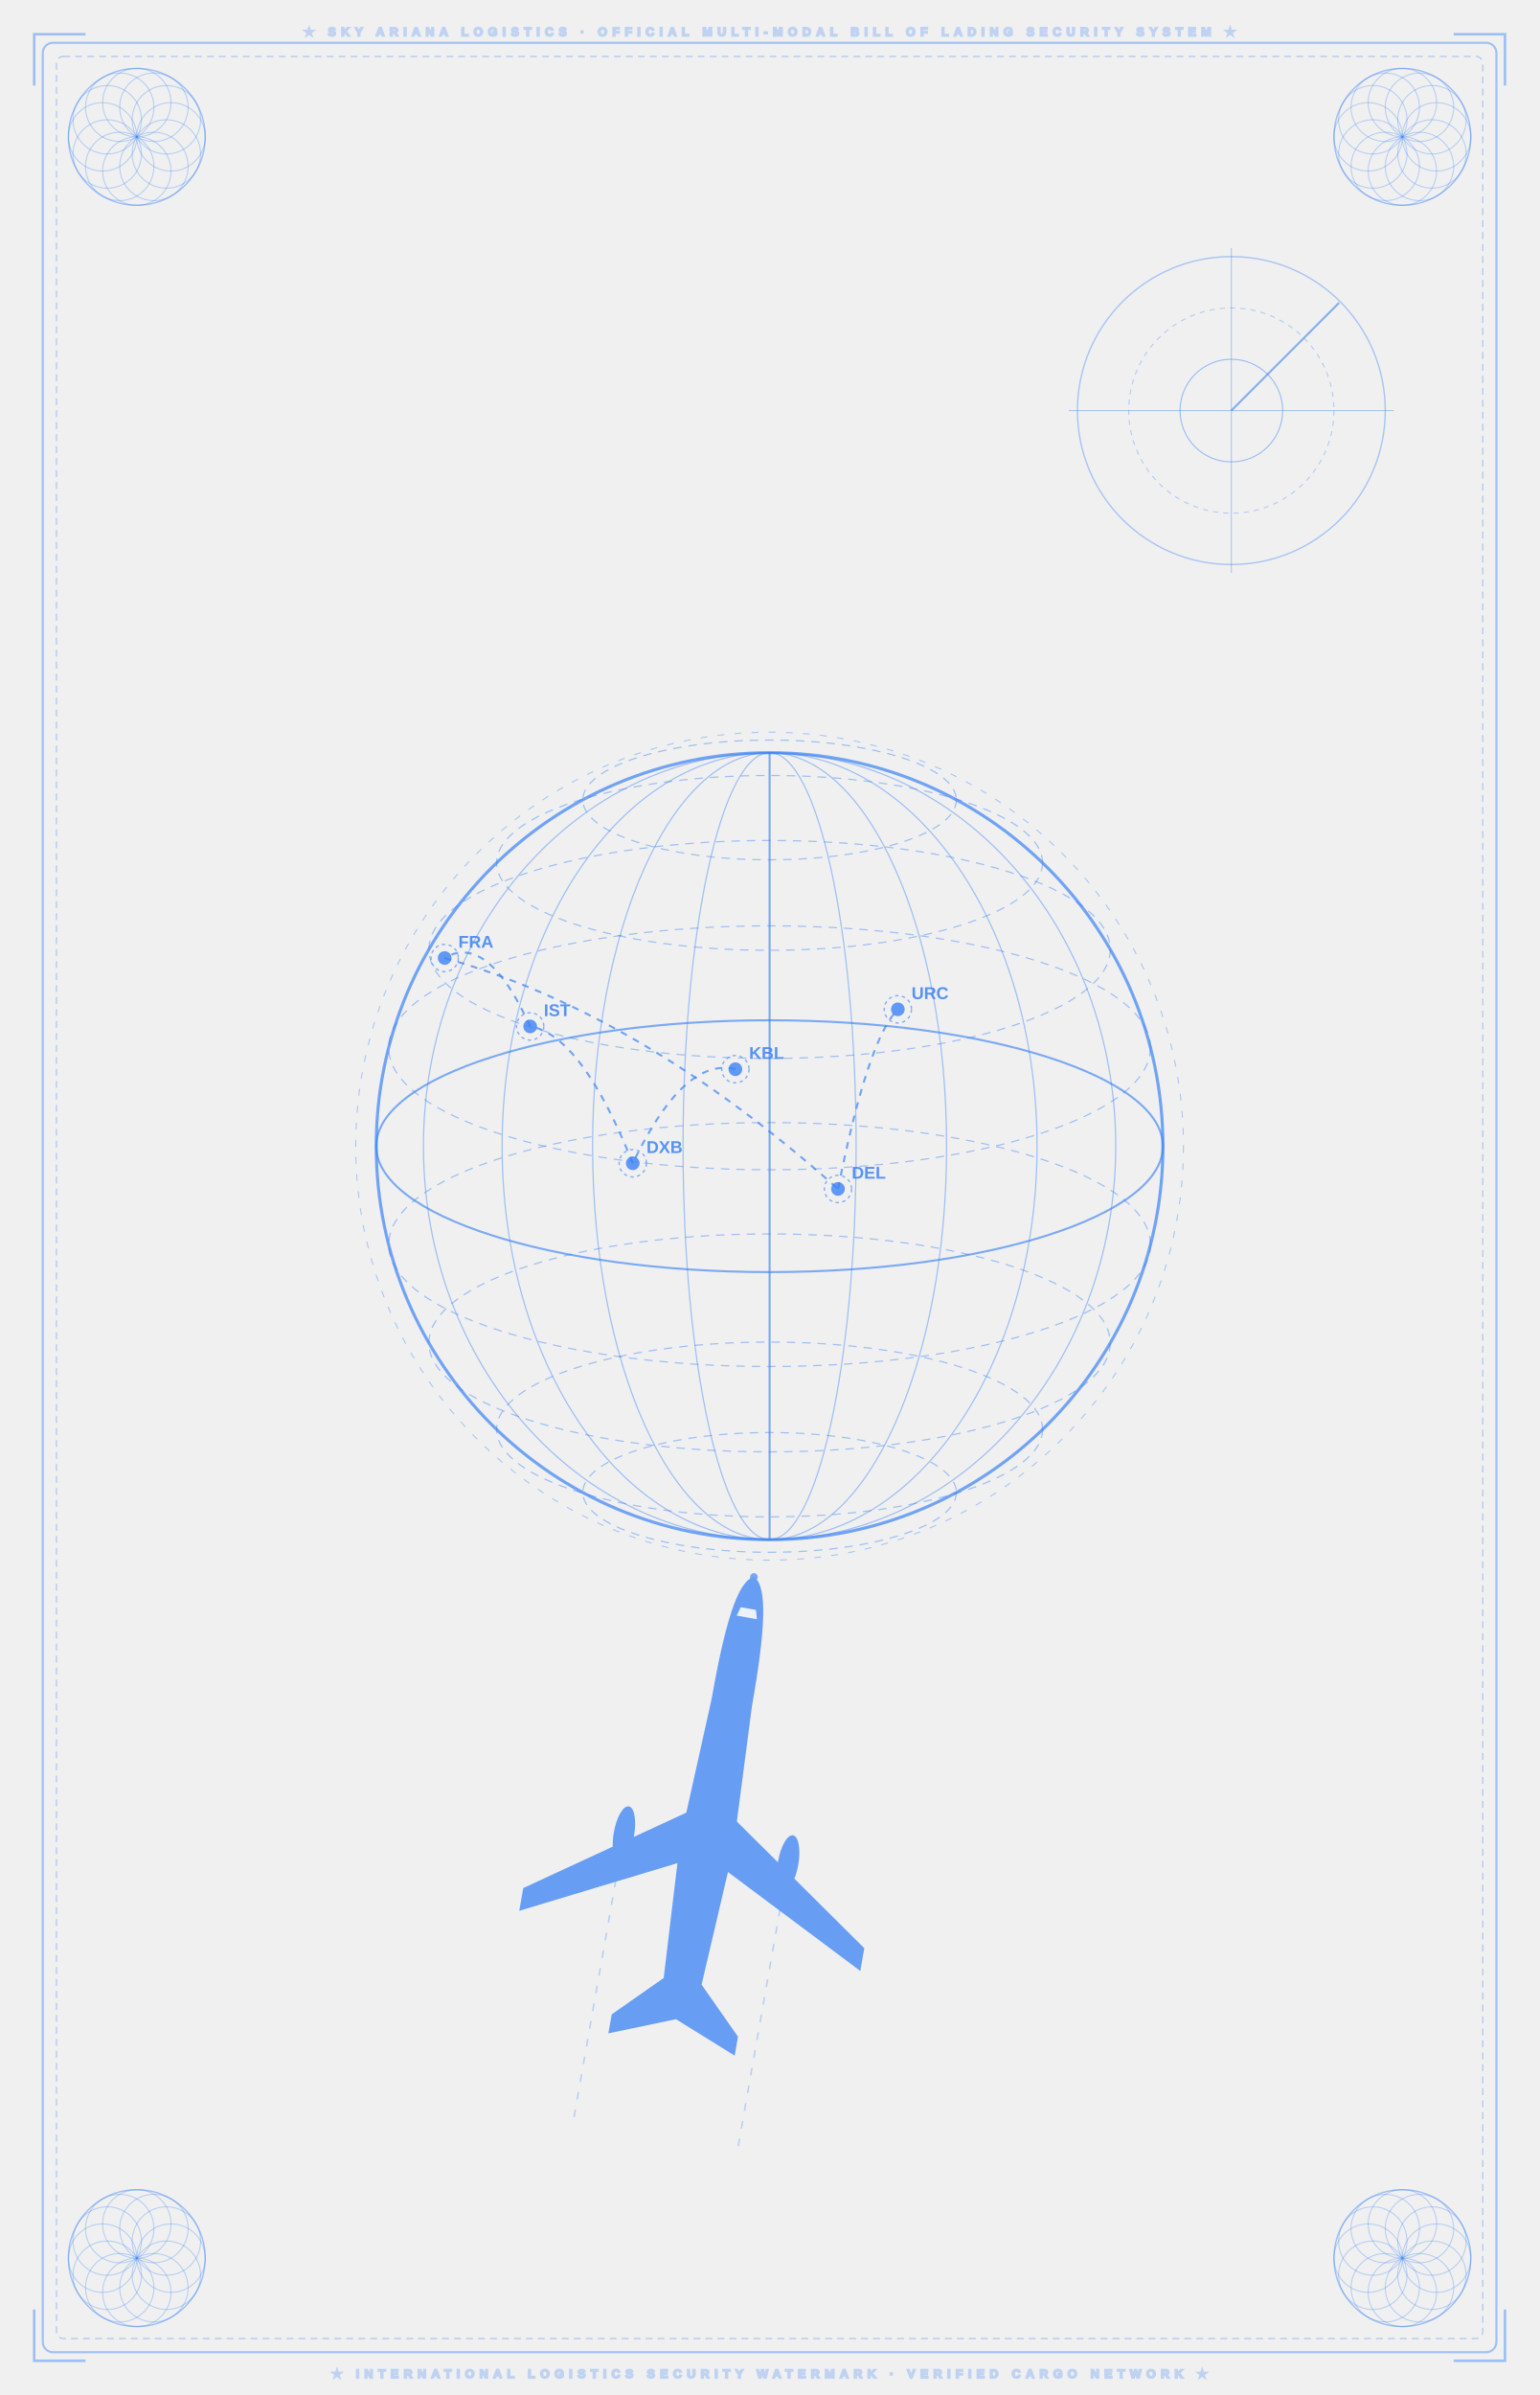
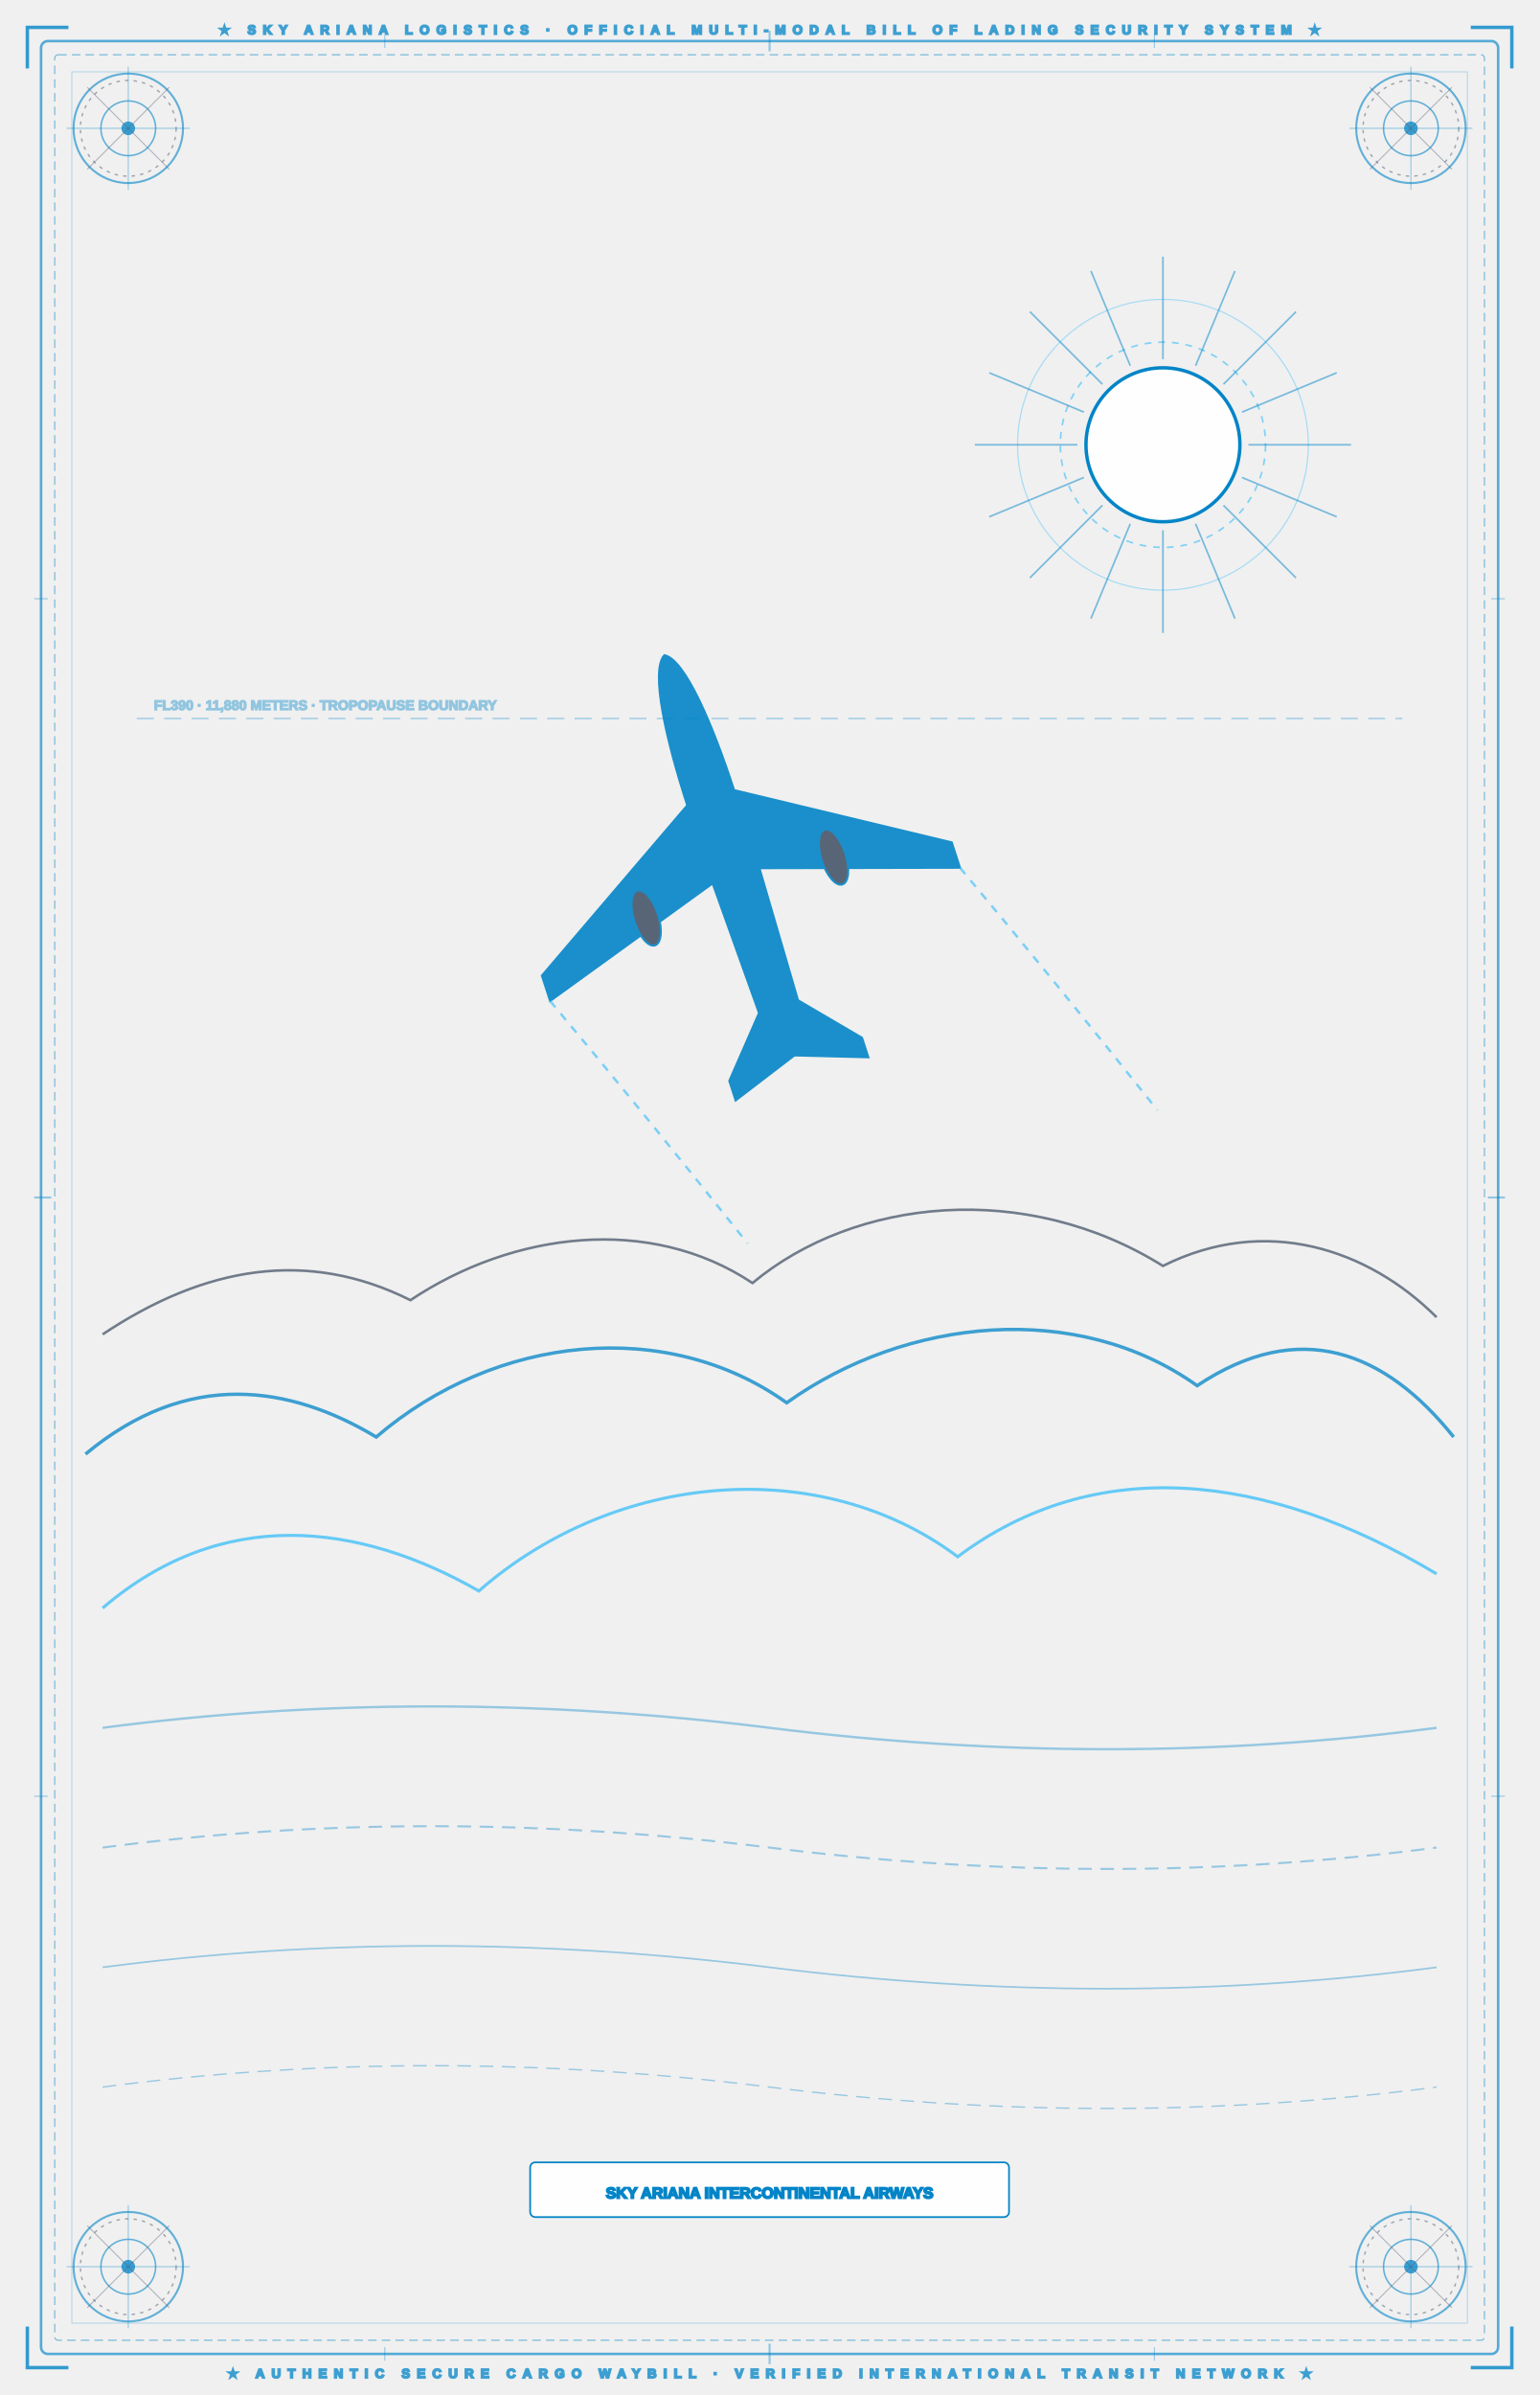
<svg xmlns="http://www.w3.org/2000/svg" viewBox="0 0 900 1400" width="100%" height="100%">
  <defs>
    <filter id="soft-glow" x="-20%" y="-20%" width="140%" height="140%">
      <feGaussianBlur stdDeviation="1.5" result="blur" />
      <feComposite in="SourceGraphic" in2="blur" operator="over" />
    </filter>
+     <linearGradient id="primary-grad" x1="0%" y1="0%" x2="100%" y2="100%">
+       <stop offset="0%" stop-color="#0284c7" stop-opacity="0.85" />
+       <stop offset="100%" stop-color="#475569" stop-opacity="0.5" />
+     </linearGradient>
+     <linearGradient id="fade-down" x1="0%" y1="0%" x2="0%" y2="100%">
+       <stop offset="0%" stop-color="#0284c7" stop-opacity="0.7" />
+       <stop offset="100%" stop-color="#475569" stop-opacity="0.1" />
+     </linearGradient>
  </defs>
-   <g transform="translate(80,80)">
-     <circle cx="0" cy="0" r="40" fill="none" stroke="#3b82f6" stroke-width="0.8" opacity="0.45" />
-     <circle cx="20.0" cy="0.0" r="20.0" fill="none" stroke="#3b82f6" stroke-width="0.6" opacity="0.32" />
-     <circle cx="17.3" cy="10.0" r="20.0" fill="none" stroke="#3b82f6" stroke-width="0.6" opacity="0.32" />
-     <circle cx="10.0" cy="17.3" r="20.0" fill="none" stroke="#3b82f6" stroke-width="0.6" opacity="0.32" />
-     <circle cx="0.0" cy="20.0" r="20.0" fill="none" stroke="#3b82f6" stroke-width="0.6" opacity="0.32" />
-     <circle cx="-10.0" cy="17.3" r="20.0" fill="none" stroke="#3b82f6" stroke-width="0.6" opacity="0.32" />
-     <circle cx="-17.3" cy="10.0" r="20.0" fill="none" stroke="#3b82f6" stroke-width="0.6" opacity="0.32" />
-     <circle cx="-20.0" cy="0.0" r="20.0" fill="none" stroke="#3b82f6" stroke-width="0.6" opacity="0.32" />
-     <circle cx="-17.3" cy="-10.0" r="20.0" fill="none" stroke="#3b82f6" stroke-width="0.6" opacity="0.32" />
-     <circle cx="-10.0" cy="-17.3" r="20.0" fill="none" stroke="#3b82f6" stroke-width="0.6" opacity="0.32" />
-     <circle cx="-0.0" cy="-20.0" r="20.0" fill="none" stroke="#3b82f6" stroke-width="0.6" opacity="0.32" />
-     <circle cx="10.0" cy="-17.3" r="20.0" fill="none" stroke="#3b82f6" stroke-width="0.6" opacity="0.32" />
-     <circle cx="17.3" cy="-10.0" r="20.0" fill="none" stroke="#3b82f6" stroke-width="0.6" opacity="0.32" />
+   <g fill="none" stroke="#0284c7">
+     <rect x="24" y="24" width="852" height="1352" rx="4" stroke-width="1.5" opacity="0.65" />
+     <rect x="32" y="32" width="836" height="1336" rx="2" stroke-width="0.7" stroke-dasharray="5 3" opacity="0.5" />
+     <rect x="42" y="42" width="816" height="1316" stroke-width="0.5" opacity="0.3" />
+     <path d="M16,40 L16,16 L40,16" stroke-width="2" opacity="0.8" />
+     <path d="M884,40 L884,16 L860,16" stroke-width="2" opacity="0.8" />
+     <path d="M16,1360 L16,1384 L40,1384" stroke-width="2" opacity="0.8" />
+     <path d="M884,1360 L884,1384 L860,1384" stroke-width="2" opacity="0.8" />
+     <text x="450" y="20" font-family="Arial, sans-serif" font-size="7.5" font-weight="bold" letter-spacing="4" text-anchor="middle" fill="#0284c7" opacity="0.75">★ SKY ARIANA LOGISTICS · OFFICIAL MULTI-MODAL BILL OF LADING SECURITY SYSTEM ★</text>
+     <text x="450" y="1390" font-family="Arial, sans-serif" font-size="7.5" font-weight="bold" letter-spacing="4" text-anchor="middle" fill="#0284c7" opacity="0.75">★ AUTHENTIC SECURE CARGO WAYBILL · VERIFIED INTERNATIONAL TRANSIT NETWORK ★</text>
+     <g opacity="0.4" stroke-width="0.6">
+       <line x1="20" y1="350" x2="28" y2="350" />
+       <line x1="20" y1="700" x2="30" y2="700" stroke-width="1.2" />
+       <line x1="20" y1="1050" x2="28" y2="1050" />
+       <line x1="872" y1="350" x2="880" y2="350" />
+       <line x1="870" y1="700" x2="880" y2="700" stroke-width="1.2" />
+       <line x1="872" y1="1050" x2="880" y2="1050" />
+       <line x1="225" y1="20" x2="225" y2="28" />
+       <line x1="450" y1="18" x2="450" y2="30" stroke-width="1.2" />
+       <line x1="675" y1="20" x2="675" y2="28" />
+       <line x1="225" y1="1372" x2="225" y2="1380" />
+       <line x1="450" y1="1370" x2="450" y2="1382" stroke-width="1.2" />
+       <line x1="675" y1="1372" x2="675" y2="1380" />
+     </g>
  </g>
-   <g transform="translate(820,80)">
-     <circle cx="0" cy="0" r="40" fill="none" stroke="#3b82f6" stroke-width="0.8" opacity="0.45" />
-     <circle cx="20.0" cy="0.0" r="20.0" fill="none" stroke="#3b82f6" stroke-width="0.6" opacity="0.32" />
-     <circle cx="17.3" cy="10.0" r="20.0" fill="none" stroke="#3b82f6" stroke-width="0.6" opacity="0.32" />
-     <circle cx="10.0" cy="17.3" r="20.0" fill="none" stroke="#3b82f6" stroke-width="0.6" opacity="0.32" />
-     <circle cx="0.0" cy="20.0" r="20.0" fill="none" stroke="#3b82f6" stroke-width="0.6" opacity="0.32" />
-     <circle cx="-10.0" cy="17.3" r="20.0" fill="none" stroke="#3b82f6" stroke-width="0.6" opacity="0.32" />
-     <circle cx="-17.3" cy="10.0" r="20.0" fill="none" stroke="#3b82f6" stroke-width="0.6" opacity="0.32" />
-     <circle cx="-20.0" cy="0.0" r="20.0" fill="none" stroke="#3b82f6" stroke-width="0.6" opacity="0.32" />
-     <circle cx="-17.3" cy="-10.0" r="20.0" fill="none" stroke="#3b82f6" stroke-width="0.6" opacity="0.32" />
-     <circle cx="-10.0" cy="-17.3" r="20.0" fill="none" stroke="#3b82f6" stroke-width="0.6" opacity="0.32" />
-     <circle cx="-0.0" cy="-20.0" r="20.0" fill="none" stroke="#3b82f6" stroke-width="0.6" opacity="0.32" />
-     <circle cx="10.0" cy="-17.3" r="20.0" fill="none" stroke="#3b82f6" stroke-width="0.6" opacity="0.32" />
-     <circle cx="17.3" cy="-10.0" r="20.0" fill="none" stroke="#3b82f6" stroke-width="0.6" opacity="0.32" />
+   <g transform="translate(75,75)">
+     <circle cx="0" cy="0" r="32" fill="none" stroke="#0284c7" stroke-width="1.2" opacity="0.6" />
+     <circle cx="0" cy="0" r="28" fill="none" stroke="#475569" stroke-width="0.8" stroke-dasharray="2 3" opacity="0.5" />
+     <circle cx="0" cy="0" r="16" fill="none" stroke="#0284c7" stroke-width="0.9" opacity="0.6" />
+     <circle cx="0" cy="0" r="4" fill="#0284c7" opacity="0.75" />
+     <path d="M-36,0 L36,0 M0,-36 L0,36" stroke="#0284c7" stroke-width="0.6" opacity="0.4" />
+     <path d="M-24,-24 L24,24 M-24,24 L24,-24" stroke="#475569" stroke-width="0.6" opacity="0.4" />
  </g>
-   <g transform="translate(80,1320)">
-     <circle cx="0" cy="0" r="40" fill="none" stroke="#3b82f6" stroke-width="0.8" opacity="0.45" />
-     <circle cx="20.0" cy="0.0" r="20.0" fill="none" stroke="#3b82f6" stroke-width="0.6" opacity="0.32" />
-     <circle cx="17.3" cy="10.0" r="20.0" fill="none" stroke="#3b82f6" stroke-width="0.6" opacity="0.32" />
-     <circle cx="10.0" cy="17.3" r="20.0" fill="none" stroke="#3b82f6" stroke-width="0.6" opacity="0.32" />
-     <circle cx="0.0" cy="20.0" r="20.0" fill="none" stroke="#3b82f6" stroke-width="0.6" opacity="0.32" />
-     <circle cx="-10.0" cy="17.3" r="20.0" fill="none" stroke="#3b82f6" stroke-width="0.6" opacity="0.32" />
-     <circle cx="-17.3" cy="10.0" r="20.0" fill="none" stroke="#3b82f6" stroke-width="0.6" opacity="0.32" />
-     <circle cx="-20.0" cy="0.0" r="20.0" fill="none" stroke="#3b82f6" stroke-width="0.6" opacity="0.32" />
-     <circle cx="-17.3" cy="-10.0" r="20.0" fill="none" stroke="#3b82f6" stroke-width="0.6" opacity="0.32" />
-     <circle cx="-10.0" cy="-17.3" r="20.0" fill="none" stroke="#3b82f6" stroke-width="0.6" opacity="0.32" />
-     <circle cx="-0.0" cy="-20.0" r="20.0" fill="none" stroke="#3b82f6" stroke-width="0.6" opacity="0.32" />
-     <circle cx="10.0" cy="-17.3" r="20.0" fill="none" stroke="#3b82f6" stroke-width="0.6" opacity="0.32" />
-     <circle cx="17.3" cy="-10.0" r="20.0" fill="none" stroke="#3b82f6" stroke-width="0.6" opacity="0.32" />
+   <g transform="translate(825,75)">
+     <circle cx="0" cy="0" r="32" fill="none" stroke="#0284c7" stroke-width="1.2" opacity="0.6" />
+     <circle cx="0" cy="0" r="28" fill="none" stroke="#475569" stroke-width="0.8" stroke-dasharray="2 3" opacity="0.5" />
+     <circle cx="0" cy="0" r="16" fill="none" stroke="#0284c7" stroke-width="0.9" opacity="0.6" />
+     <circle cx="0" cy="0" r="4" fill="#0284c7" opacity="0.75" />
+     <path d="M-36,0 L36,0 M0,-36 L0,36" stroke="#0284c7" stroke-width="0.6" opacity="0.4" />
+     <path d="M-24,-24 L24,24 M-24,24 L24,-24" stroke="#475569" stroke-width="0.6" opacity="0.4" />
  </g>
-   <g transform="translate(820,1320)">
-     <circle cx="0" cy="0" r="40" fill="none" stroke="#3b82f6" stroke-width="0.8" opacity="0.45" />
-     <circle cx="20.0" cy="0.0" r="20.0" fill="none" stroke="#3b82f6" stroke-width="0.6" opacity="0.32" />
-     <circle cx="17.3" cy="10.0" r="20.0" fill="none" stroke="#3b82f6" stroke-width="0.6" opacity="0.32" />
-     <circle cx="10.0" cy="17.3" r="20.0" fill="none" stroke="#3b82f6" stroke-width="0.6" opacity="0.32" />
-     <circle cx="0.0" cy="20.0" r="20.0" fill="none" stroke="#3b82f6" stroke-width="0.6" opacity="0.32" />
-     <circle cx="-10.0" cy="17.3" r="20.0" fill="none" stroke="#3b82f6" stroke-width="0.6" opacity="0.32" />
-     <circle cx="-17.3" cy="10.0" r="20.0" fill="none" stroke="#3b82f6" stroke-width="0.6" opacity="0.32" />
-     <circle cx="-20.0" cy="0.0" r="20.0" fill="none" stroke="#3b82f6" stroke-width="0.6" opacity="0.32" />
-     <circle cx="-17.3" cy="-10.0" r="20.0" fill="none" stroke="#3b82f6" stroke-width="0.6" opacity="0.32" />
-     <circle cx="-10.0" cy="-17.3" r="20.0" fill="none" stroke="#3b82f6" stroke-width="0.6" opacity="0.32" />
-     <circle cx="-0.0" cy="-20.0" r="20.0" fill="none" stroke="#3b82f6" stroke-width="0.6" opacity="0.32" />
-     <circle cx="10.0" cy="-17.3" r="20.0" fill="none" stroke="#3b82f6" stroke-width="0.6" opacity="0.32" />
-     <circle cx="17.3" cy="-10.0" r="20.0" fill="none" stroke="#3b82f6" stroke-width="0.6" opacity="0.32" />
+   <g transform="translate(75,1325)">
+     <circle cx="0" cy="0" r="32" fill="none" stroke="#0284c7" stroke-width="1.2" opacity="0.6" />
+     <circle cx="0" cy="0" r="28" fill="none" stroke="#475569" stroke-width="0.8" stroke-dasharray="2 3" opacity="0.5" />
+     <circle cx="0" cy="0" r="16" fill="none" stroke="#0284c7" stroke-width="0.9" opacity="0.6" />
+     <circle cx="0" cy="0" r="4" fill="#0284c7" opacity="0.75" />
+     <path d="M-36,0 L36,0 M0,-36 L0,36" stroke="#0284c7" stroke-width="0.6" opacity="0.4" />
+     <path d="M-24,-24 L24,24 M-24,24 L24,-24" stroke="#475569" stroke-width="0.6" opacity="0.4" />
  </g>
-   <g fill="none" stroke="#3b82f6" opacity="0.45">
-     <rect x="25" y="25" width="850" height="1350" rx="6" stroke-width="1.2" />
-     <rect x="33" y="33" width="834" height="1334" rx="4" stroke-width="0.6" stroke-dasharray="4 3" />
-     <path d="M20,50 L20,20 L50,20" stroke-width="1.5" />
-     <path d="M880,50 L880,20 L850,20" stroke-width="1.5" />
-     <path d="M20,1350 L20,1380 L50,1380" stroke-width="1.5" />
-     <path d="M880,1350 L880,1380 L850,1380" stroke-width="1.5" />
-     <text x="450" y="21" font-family="Arial, sans-serif" font-size="7" font-weight="bold" letter-spacing="3" text-anchor="middle" fill="#3b82f6" opacity="0.6">★ SKY ARIANA LOGISTICS · OFFICIAL MULTI-MODAL BILL OF LADING SECURITY SYSTEM ★</text>
-     <text x="450" y="1390" font-family="Arial, sans-serif" font-size="7" font-weight="bold" letter-spacing="3" text-anchor="middle" fill="#3b82f6" opacity="0.6">★ INTERNATIONAL LOGISTICS SECURITY WATERMARK · VERIFIED CARGO NETWORK ★</text>
+   <g transform="translate(825,1325)">
+     <circle cx="0" cy="0" r="32" fill="none" stroke="#0284c7" stroke-width="1.2" opacity="0.6" />
+     <circle cx="0" cy="0" r="28" fill="none" stroke="#475569" stroke-width="0.8" stroke-dasharray="2 3" opacity="0.5" />
+     <circle cx="0" cy="0" r="16" fill="none" stroke="#0284c7" stroke-width="0.9" opacity="0.6" />
+     <circle cx="0" cy="0" r="4" fill="#0284c7" opacity="0.75" />
+     <path d="M-36,0 L36,0 M0,-36 L0,36" stroke="#0284c7" stroke-width="0.6" opacity="0.4" />
+     <path d="M-24,-24 L24,24 M-24,24 L24,-24" stroke="#475569" stroke-width="0.6" opacity="0.4" />
  </g>
-   <g transform="translate(450,670)">
-     <circle cx="0" cy="0" r="230" fill="none" stroke="#3b82f6" stroke-width="1.8" opacity="0.7" />
-     <circle cx="0" cy="0" r="242" fill="none" stroke="#3b82f6" stroke-width="0.6" stroke-dasharray="4 6" opacity="0.4" />
-     <ellipse cx="0" cy="57.5" rx="222.7" ry="71.3" fill="none" stroke="#3b82f6" stroke-width="0.7" opacity="0.45" stroke-dasharray="5 4" />
-     <ellipse cx="0" cy="-57.5" rx="222.7" ry="71.3" fill="none" stroke="#3b82f6" stroke-width="0.7" opacity="0.45" stroke-dasharray="5 4" />
-     <ellipse cx="0" cy="115.0" rx="199.2" ry="63.7" fill="none" stroke="#3b82f6" stroke-width="0.7" opacity="0.45" stroke-dasharray="5 4" />
-     <ellipse cx="0" cy="-115.0" rx="199.2" ry="63.7" fill="none" stroke="#3b82f6" stroke-width="0.7" opacity="0.45" stroke-dasharray="5 4" />
-     <ellipse cx="0" cy="165.6" rx="159.6" ry="51.1" fill="none" stroke="#3b82f6" stroke-width="0.7" opacity="0.45" stroke-dasharray="5 4" />
-     <ellipse cx="0" cy="-165.6" rx="159.6" ry="51.1" fill="none" stroke="#3b82f6" stroke-width="0.7" opacity="0.45" stroke-dasharray="5 4" />
-     <ellipse cx="0" cy="202.4" rx="109.2" ry="35.0" fill="none" stroke="#3b82f6" stroke-width="0.7" opacity="0.45" stroke-dasharray="5 4" />
-     <ellipse cx="0" cy="-202.4" rx="109.2" ry="35.0" fill="none" stroke="#3b82f6" stroke-width="0.7" opacity="0.45" stroke-dasharray="5 4" />
-     <ellipse cx="0" cy="0" rx="230" ry="73.6" fill="none" stroke="#3b82f6" stroke-width="1.2" opacity="0.65" />
-     <ellipse cx="0" cy="0" rx="50.6" ry="230" fill="none" stroke="#3b82f6" stroke-width="0.7" opacity="0.45" />
-     <ellipse cx="0" cy="0" rx="103.5" ry="230" fill="none" stroke="#3b82f6" stroke-width="0.7" opacity="0.45" />
-     <ellipse cx="0" cy="0" rx="156.4" ry="230" fill="none" stroke="#3b82f6" stroke-width="0.7" opacity="0.45" />
-     <ellipse cx="0" cy="0" rx="202.4" ry="230" fill="none" stroke="#3b82f6" stroke-width="0.7" opacity="0.45" />
-     <line x1="0" y1="-230" x2="0" y2="230" stroke="#3b82f6" stroke-width="1.2" opacity="0.65" />
-     <path d="M-20,-45 Q-50.0,-52.5 -80,10" fill="none" stroke="#3b82f6" stroke-width="1.2" stroke-dasharray="4 4" opacity="0.7" />
-     <path d="M-80,10 Q-110.0,-65.0 -140,-70" fill="none" stroke="#3b82f6" stroke-width="1.2" stroke-dasharray="4 4" opacity="0.7" />
-     <path d="M-140,-70 Q-165.0,-125.0 -190,-110" fill="none" stroke="#3b82f6" stroke-width="1.2" stroke-dasharray="4 4" opacity="0.7" />
-     <path d="M-190,-110 Q-75.0,-77.5 40,25" fill="none" stroke="#3b82f6" stroke-width="1.2" stroke-dasharray="4 4" opacity="0.7" />
-     <path d="M40,25 Q57.5,-62.5 75,-80" fill="none" stroke="#3b82f6" stroke-width="1.2" stroke-dasharray="4 4" opacity="0.7" />
-     <circle cx="-20" cy="-45" r="4" fill="#3b82f6" opacity="0.8" />
-     <circle cx="-20" cy="-45" r="8" fill="none" stroke="#3b82f6" stroke-width="0.8" stroke-dasharray="2 2" opacity="0.6" />
-     <text x="-12" y="-51" font-family="Arial, sans-serif" font-size="10" font-weight="bold" fill="#3b82f6" opacity="0.85">KBL</text>
-     <circle cx="-80" cy="10" r="4" fill="#3b82f6" opacity="0.8" />
-     <circle cx="-80" cy="10" r="8" fill="none" stroke="#3b82f6" stroke-width="0.8" stroke-dasharray="2 2" opacity="0.6" />
-     <text x="-72" y="4" font-family="Arial, sans-serif" font-size="10" font-weight="bold" fill="#3b82f6" opacity="0.85">DXB</text>
-     <circle cx="-140" cy="-70" r="4" fill="#3b82f6" opacity="0.8" />
-     <circle cx="-140" cy="-70" r="8" fill="none" stroke="#3b82f6" stroke-width="0.8" stroke-dasharray="2 2" opacity="0.6" />
-     <text x="-132" y="-76" font-family="Arial, sans-serif" font-size="10" font-weight="bold" fill="#3b82f6" opacity="0.85">IST</text>
-     <circle cx="-190" cy="-110" r="4" fill="#3b82f6" opacity="0.8" />
-     <circle cx="-190" cy="-110" r="8" fill="none" stroke="#3b82f6" stroke-width="0.8" stroke-dasharray="2 2" opacity="0.6" />
-     <text x="-182" y="-116" font-family="Arial, sans-serif" font-size="10" font-weight="bold" fill="#3b82f6" opacity="0.85">FRA</text>
-     <circle cx="40" cy="25" r="4" fill="#3b82f6" opacity="0.8" />
-     <circle cx="40" cy="25" r="8" fill="none" stroke="#3b82f6" stroke-width="0.8" stroke-dasharray="2 2" opacity="0.6" />
-     <text x="48" y="19" font-family="Arial, sans-serif" font-size="10" font-weight="bold" fill="#3b82f6" opacity="0.85">DEL</text>
-     <circle cx="75" cy="-80" r="4" fill="#3b82f6" opacity="0.8" />
-     <circle cx="75" cy="-80" r="8" fill="none" stroke="#3b82f6" stroke-width="0.8" stroke-dasharray="2 2" opacity="0.6" />
-     <text x="83" y="-86" font-family="Arial, sans-serif" font-size="10" font-weight="bold" fill="#3b82f6" opacity="0.85">URC</text>
-   </g>
-   <g transform="translate(420,1040) rotate(10) scale(0.75)" fill="#3b82f6" opacity="0.75">
-     <path d="M0,-160 C12,-155 16,-120 16,-60 L20,30 L135,110 L135,128 L20,70 L15,160 L50,195 L50,210 L0,190 L-50,210 L-50,195 L-15,160 L-20,70 L-135,128 L-135,110 L-20,30 L-16,-60 C-16,-120 -12,-155 0,-160 Z" />
-     <ellipse cx="65" cy="55" rx="8" ry="22" />
-     <ellipse cx="-65" cy="55" rx="8" ry="22" />
-     <path d="M-6,-135 L6,-135 L8,-128 L-8,-128 Z" fill="#ffffff" opacity="0.9" />
-     <path d="M-65,77 L-65,280" stroke="#3b82f6" stroke-width="1.2" stroke-dasharray="6 8" opacity="0.4" fill="none" />
-     <path d="M65,77 L65,280" stroke="#3b82f6" stroke-width="1.2" stroke-dasharray="6 8" opacity="0.4" fill="none" />
-     <circle cx="0" cy="-160" r="3" fill="#3b82f6" opacity="0.9" />
-   </g>
-   <g transform="translate(720,240)">
-     <circle cx="0" cy="0" r="90" fill="none" stroke="#3b82f6" stroke-width="0.8" opacity="0.4" />
-     <circle cx="0" cy="0" r="60" fill="none" stroke="#3b82f6" stroke-width="0.6" stroke-dasharray="3 3" opacity="0.35" />
-     <circle cx="0" cy="0" r="30" fill="none" stroke="#3b82f6" stroke-width="0.6" opacity="0.5" />
-     <line x1="-95" y1="0" x2="95" y2="0" stroke="#3b82f6" stroke-width="0.6" opacity="0.4" />
-     <line x1="0" y1="-95" x2="0" y2="95" stroke="#3b82f6" stroke-width="0.6" opacity="0.4" />
-     <path d="M0,0 L63,-63" stroke="#3b82f6" stroke-width="1.2" opacity="0.6" />
+   <g fill="none" stroke="#0284c7">
+     <g transform="translate(680, 260)">
+       <circle cx="0" cy="0" r="45" fill="#ffffff" fill-opacity="0.9" stroke="#0284c7" stroke-width="2" />
+       <circle cx="0" cy="0" r="60" stroke="#38bdf8" stroke-width="1" stroke-dasharray="4 4" opacity="0.6" />
+       <circle cx="0" cy="0" r="85" stroke="#38bdf8" stroke-width="0.7" opacity="0.4" />
+       <line x1="50.0" y1="0.0" x2="110.0" y2="0.0" stroke="#0284c7" stroke-width="1" opacity="0.5" />
+       <line x1="46.2" y1="19.1" x2="101.6" y2="42.1" stroke="#0284c7" stroke-width="1" opacity="0.5" />
+       <line x1="35.4" y1="35.4" x2="77.8" y2="77.8" stroke="#0284c7" stroke-width="1" opacity="0.5" />
+       <line x1="19.1" y1="46.2" x2="42.1" y2="101.6" stroke="#0284c7" stroke-width="1" opacity="0.5" />
+       <line x1="0.0" y1="50.0" x2="0.0" y2="110.0" stroke="#0284c7" stroke-width="1" opacity="0.5" />
+       <line x1="-19.1" y1="46.2" x2="-42.1" y2="101.6" stroke="#0284c7" stroke-width="1" opacity="0.5" />
+       <line x1="-35.4" y1="35.4" x2="-77.8" y2="77.8" stroke="#0284c7" stroke-width="1" opacity="0.5" />
+       <line x1="-46.2" y1="19.1" x2="-101.6" y2="42.1" stroke="#0284c7" stroke-width="1" opacity="0.5" />
+       <line x1="-50.0" y1="0.0" x2="-110.0" y2="0.0" stroke="#0284c7" stroke-width="1" opacity="0.5" />
+       <line x1="-46.2" y1="-19.1" x2="-101.6" y2="-42.1" stroke="#0284c7" stroke-width="1" opacity="0.5" />
+       <line x1="-35.4" y1="-35.4" x2="-77.8" y2="-77.8" stroke="#0284c7" stroke-width="1" opacity="0.5" />
+       <line x1="-19.1" y1="-46.2" x2="-42.1" y2="-101.6" stroke="#0284c7" stroke-width="1" opacity="0.5" />
+       <line x1="-0.0" y1="-50.0" x2="-0.0" y2="-110.0" stroke="#0284c7" stroke-width="1" opacity="0.5" />
+       <line x1="19.1" y1="-46.2" x2="42.1" y2="-101.6" stroke="#0284c7" stroke-width="1" opacity="0.5" />
+       <line x1="35.4" y1="-35.4" x2="77.8" y2="-77.8" stroke="#0284c7" stroke-width="1" opacity="0.5" />
+       <line x1="46.2" y1="-19.1" x2="101.6" y2="-42.1" stroke="#0284c7" stroke-width="1" opacity="0.5" />
+     </g>
+     <g opacity="0.4" stroke-width="0.7">
+       <line x1="80" y1="420" x2="820" y2="420" stroke-dasharray="10 6" />
+       <text x="90" y="415" font-family="Arial, sans-serif" font-size="8" font-weight="bold" fill="#0284c7">FL390 · 11,880 METERS · TROPOPAUSE BOUNDARY</text>
+     </g>
+     <g transform="translate(420, 480) rotate(-18) scale(1.2)" fill="#0284c7" opacity="0.9">
+       <path d="M 0,-85 C 9,-80 12,-45 12,-12 L 105,45 L 105,58 L 12,28 L 10,95 L 34,122 L 34,132 L 0,120 L -34,132 L -34,122 L -10,95 L -12,28 L -105,58 L -105,45 L -12,-12 C -12,-45 -9,-80 0,-85 Z" />
+       <ellipse cx="48" cy="34" rx="6" ry="14" fill="#475569" />
+       <ellipse cx="-48" cy="34" rx="6" ry="14" fill="#475569" />
+       <path d="M 105,58 Q 130,120 160,200" stroke="#38bdf8" stroke-width="1.2" stroke-dasharray="4 4" fill="none" opacity="0.7" />
+       <path d="M -105,58 Q -80,120 -50,200" stroke="#38bdf8" stroke-width="1.2" stroke-dasharray="4 4" fill="none" opacity="0.7" />
+     </g>
+     <g opacity="0.75">
+       <path d="M 60,780 C 120,740 180,730 240,760 C 300,720 380,710 440,750 C 500,700 600,690 680,740 C 740,710 800,730 840,770" stroke="#475569" stroke-width="1.5" />
+       <path d="M 50,850 C 110,800 170,810 220,840 C 290,780 390,770 460,820 C 530,770 630,760 700,810 C 760,770 810,790 850,840" stroke="#0284c7" stroke-width="2" />
+       <path d="M 60,940 C 130,880 210,890 280,930 C 360,860 480,850 560,910 C 640,850 740,860 840,920" stroke="#38bdf8" stroke-width="1.8" />
+       <path d="M 60,1010 Q 250,985 450,1010 T 840,1010" stroke="#0284c7" stroke-width="1.4" stroke-dasharray="none" opacity="0.5" />
+       <path d="M 60,1080 Q 250,1055 450,1080 T 840,1080" stroke="#0284c7" stroke-width="1.2" stroke-dasharray="8 5" opacity="0.5" />
+       <path d="M 60,1150 Q 250,1125 450,1150 T 840,1150" stroke="#0284c7" stroke-width="1" stroke-dasharray="none" opacity="0.5" />
+       <path d="M 60,1220 Q 250,1195 450,1220 T 840,1220" stroke="#0284c7" stroke-width="0.8" stroke-dasharray="8 5" opacity="0.5" />
+     </g>
+     <g transform="translate(450, 1280)">
+       <rect x="-140" y="-16" width="280" height="32" fill="#ffffff" fill-opacity="0.9" rx="3" stroke="#0284c7" stroke-width="1" />
+       <text x="0" y="5" font-family="Arial, sans-serif" font-size="9" font-weight="bold" fill="#0284c7" text-anchor="middle">SKY ARIANA INTERCONTINENTAL AIRWAYS</text>
+     </g>
  </g>
</svg>
